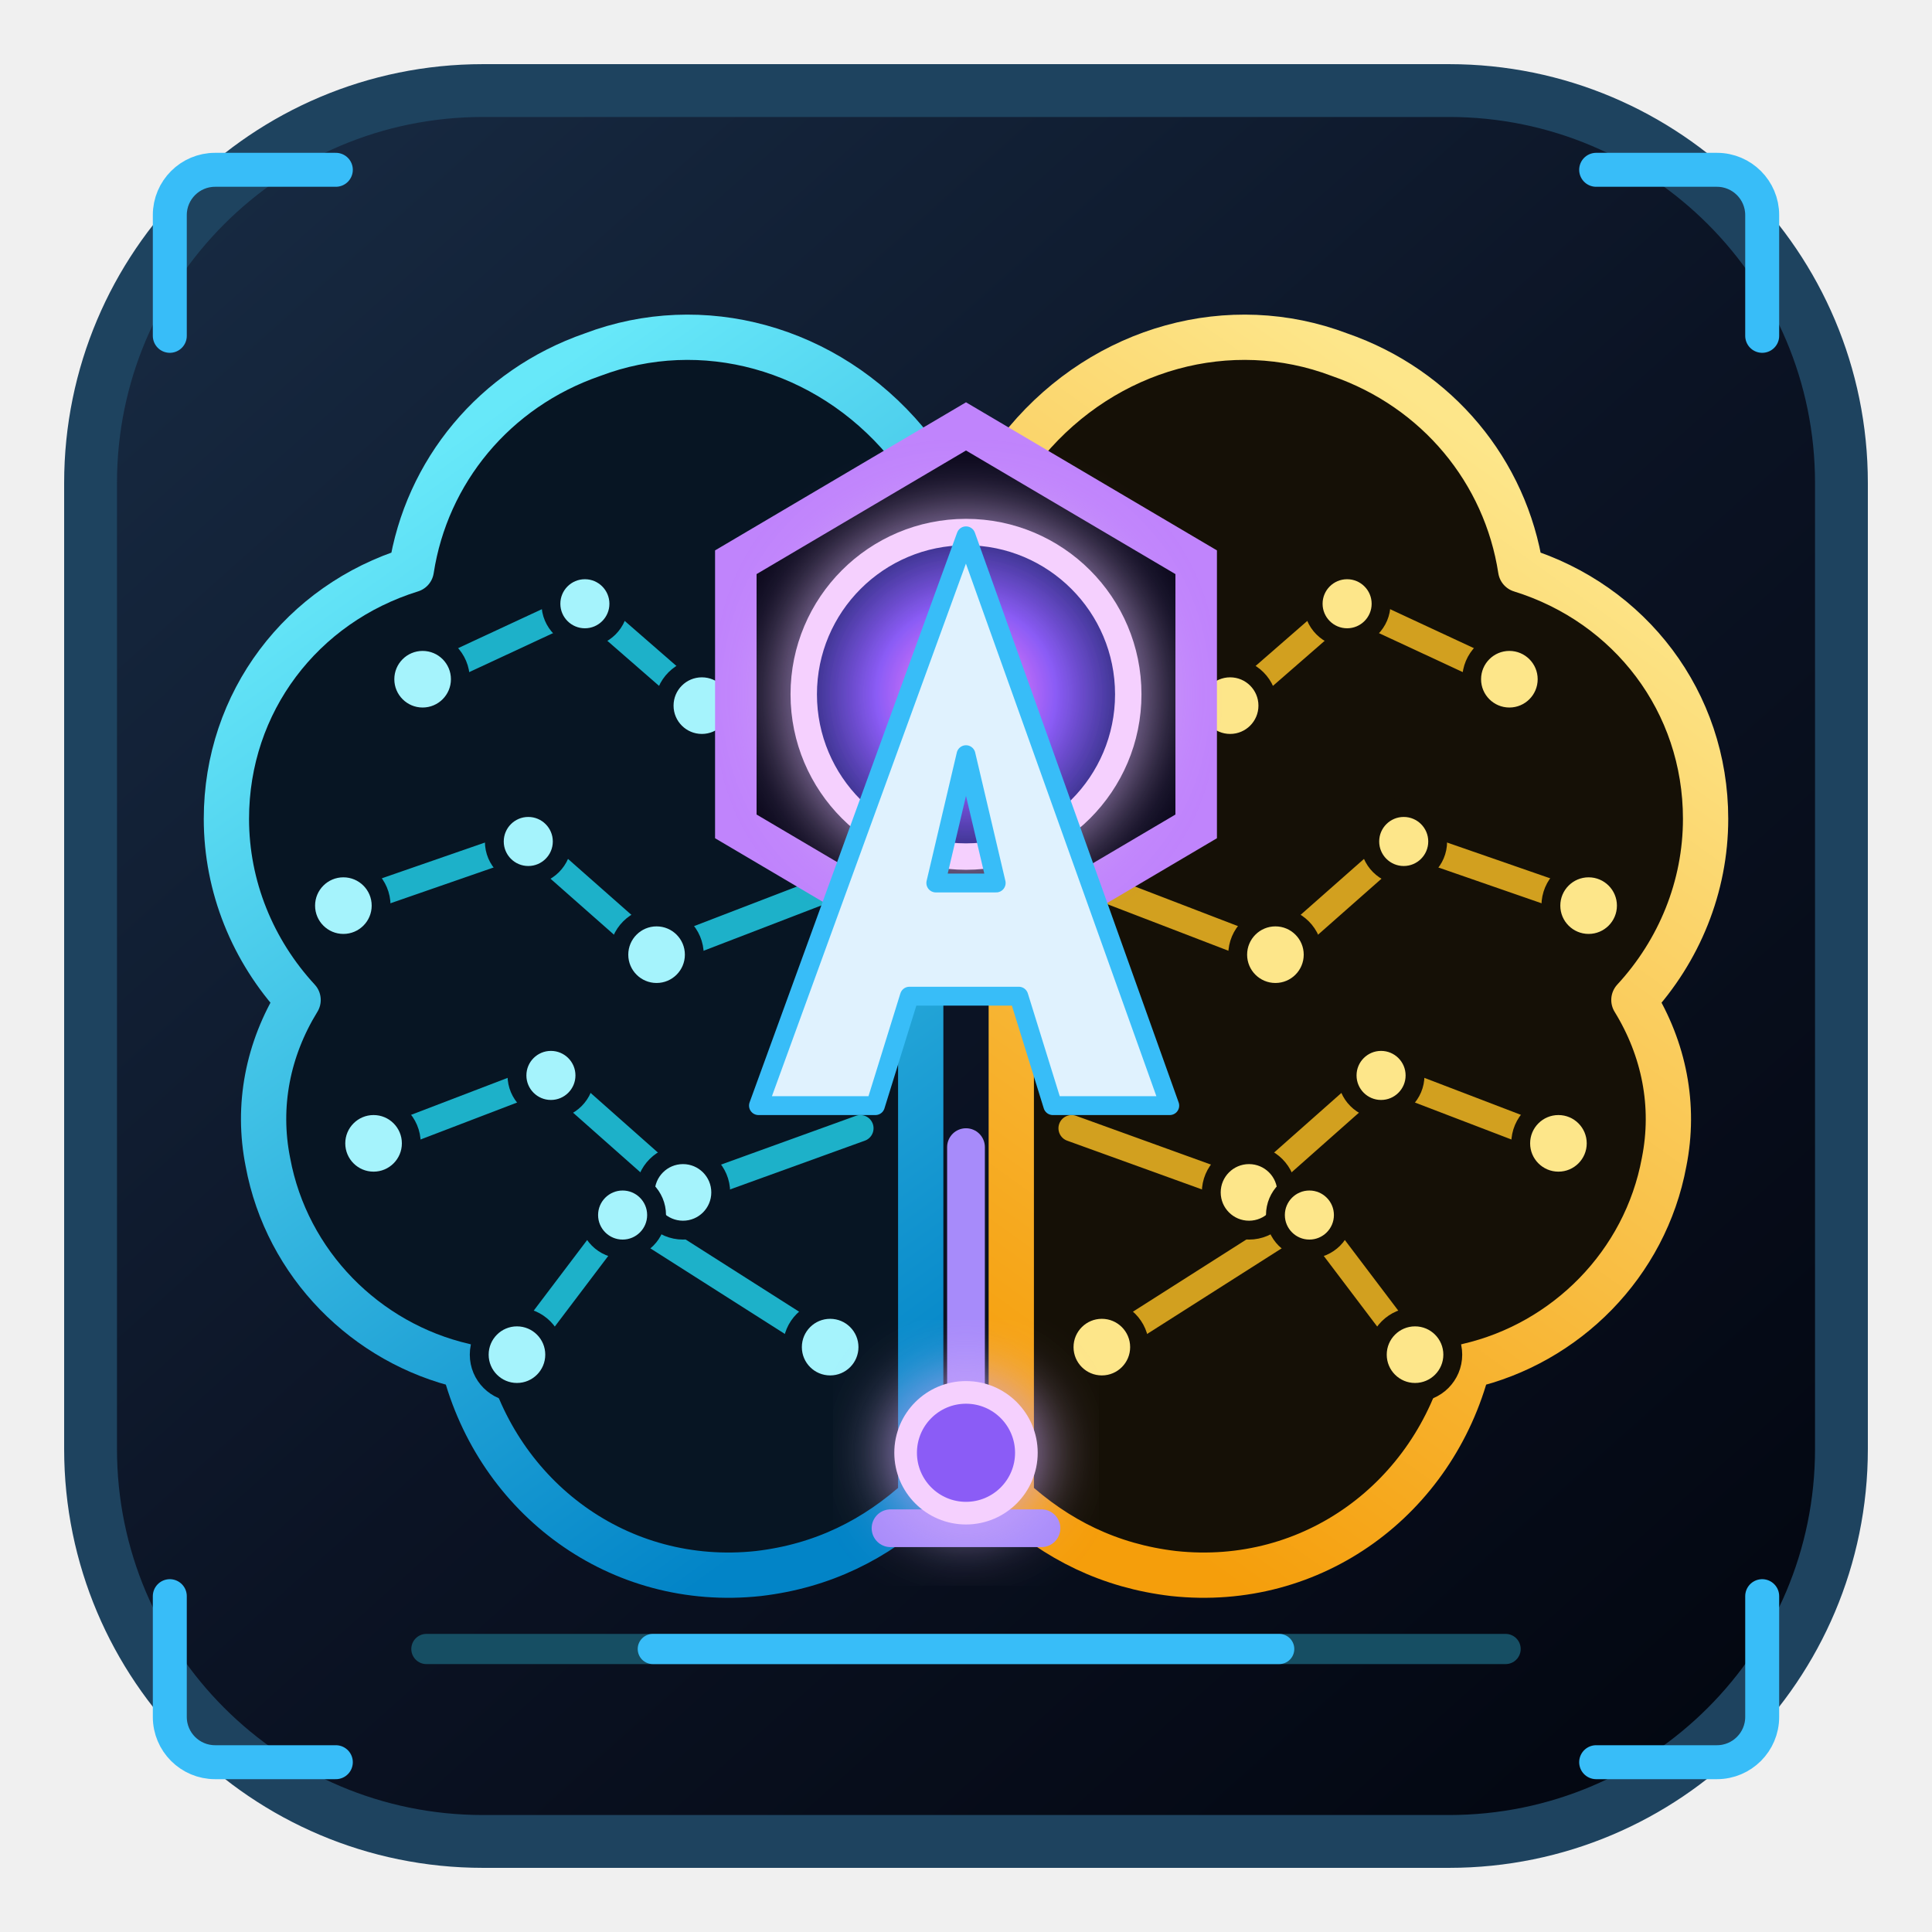
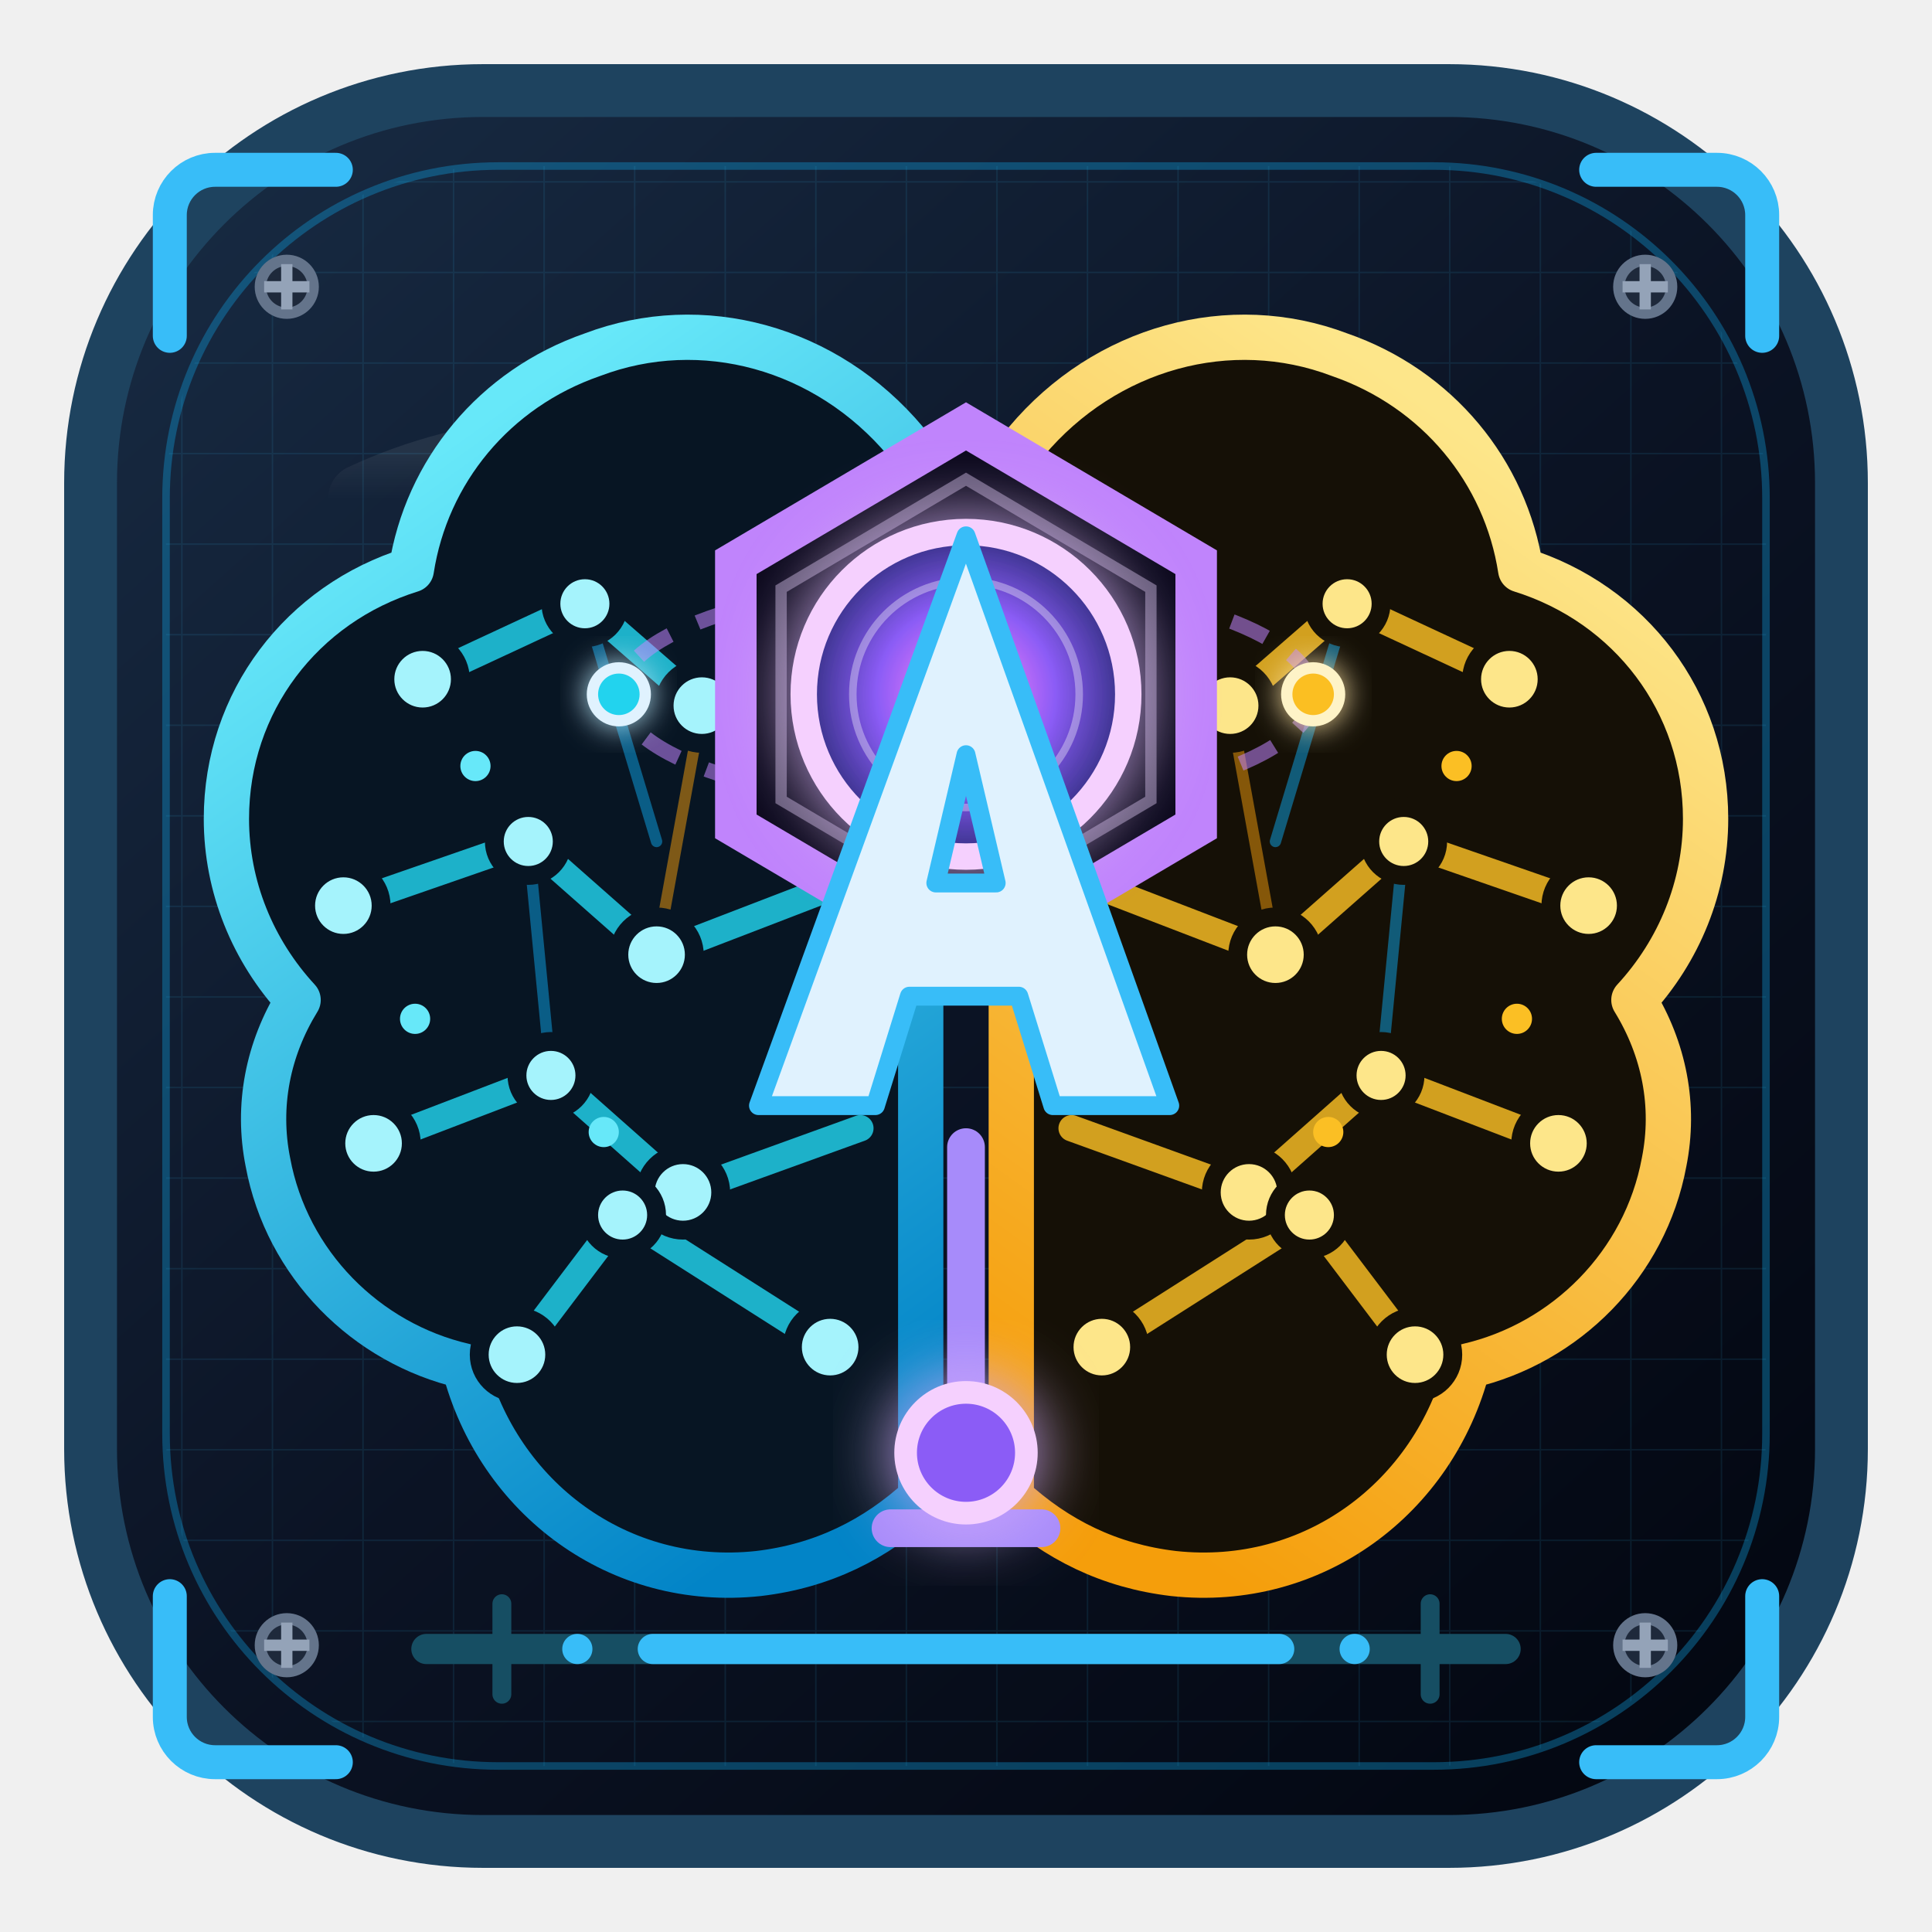
- <svg xmlns="http://www.w3.org/2000/svg" viewBox="0 0 512 512">
+ <svg xmlns="http://www.w3.org/2000/svg" viewBox="0 0 512 512" role="img" aria-label="Emblema de Alice Cognitive Core">
  <defs>
    <linearGradient id="frame" x1="58" y1="38" x2="448" y2="474" gradientUnits="userSpaceOnUse">
      <stop stop-color="#172a42" />
      <stop offset=".52" stop-color="#0b1324" />
      <stop offset="1" stop-color="#030711" />
    </linearGradient>
    <linearGradient id="left" x1="85" y1="142" x2="251" y2="373" gradientUnits="userSpaceOnUse">
      <stop stop-color="#67e8f9" />
      <stop offset="1" stop-color="#0284c7" />
    </linearGradient>
    <linearGradient id="right" x1="427" y1="142" x2="261" y2="373" gradientUnits="userSpaceOnUse">
      <stop stop-color="#fde68a" />
      <stop offset="1" stop-color="#f59e0b" />
    </linearGradient>
    <radialGradient id="core">
      <stop stop-color="#fff" />
      <stop offset=".18" stop-color="#e879f9" />
      <stop offset=".55" stop-color="#8b5cf6" />
      <stop offset="1" stop-color="#312e81" />
    </radialGradient>
+     <linearGradient id="sheen" x1="0" y1="0" x2="0" y2="1">
+       <stop stop-color="#fff" stop-opacity=".14" />
+       <stop offset="1" stop-color="#fff" stop-opacity="0" />
+     </linearGradient>
+     <pattern id="grid" width="24" height="24" patternUnits="userSpaceOnUse">
+       <path d="M24 0H0v24" fill="none" stroke="#38bdf8" stroke-width=".8" opacity=".1" />
+     </pattern>
    <filter id="glow" x="-60%" y="-60%" width="220%" height="220%">
      <feGaussianBlur stdDeviation="9" result="blur" />
      <feMerge>
        <feMergeNode in="blur" />
        <feMergeNode in="SourceGraphic" />
      </feMerge>
    </filter>
+     <filter id="glow2" x="-60%" y="-60%" width="220%" height="220%">
+       <feGaussianBlur stdDeviation="4" result="blur" />
+       <feMerge>
+         <feMergeNode in="blur" />
+         <feMergeNode in="SourceGraphic" />
+       </feMerge>
+     </filter>
  </defs>
  <rect x="24" y="24" width="464" height="464" rx="104" fill="url(#frame)" stroke="#1e435f" stroke-width="14" />
+   <rect x="44" y="44" width="424" height="424" rx="88" fill="url(#grid)" />
+   <rect x="44" y="44" width="424" height="424" rx="88" fill="none" stroke="#0ea5e9" stroke-width="2" opacity=".35" />
  <path d="M89 45H57a12 12 0 0 0-12 12v32M423 45h32a12 12 0 0 1 12 12v32M89 467H57a12 12 0 0 1-12-12v-32M423 467h32a12 12 0 0 0 12-12v-32" fill="none" stroke="#38bdf8" stroke-width="9" stroke-linecap="round" />
+   <g fill="#1e293b" stroke="#64748b" stroke-width="3">
+     <circle cx="76" cy="76" r="7" />
+     <circle cx="436" cy="76" r="7" />
+     <circle cx="76" cy="436" r="7" />
+     <circle cx="436" cy="436" r="7" />
+   </g>
+   <g stroke="#94a3b8" stroke-width="3">
+     <path d="M70 76h12m-6-6v12M430 76h12m-6-6v12M70 436h12m-6-6v12M430 436h12m-6-6v12" />
+   </g>
+   <path d="M96 132c30-14 62-16 92-6" fill="none" stroke="url(#sheen)" stroke-width="18" stroke-linecap="round" opacity=".5" />
  <path d="M240 117c-21-25-54-34-83-23-26 9-44 31-48 57-29 9-49 35-49 66 0 18 7 35 19 48-8 13-11 28-8 43 5 27 26 48 52 54 9 35 41 59 78 55 17-2 31-9 43-20V139c0-8-1-15-4-22Z" fill="#071523" stroke="url(#left)" stroke-width="12" stroke-linejoin="round" />
  <path d="M272 117c21-25 54-34 83-23 26 9 44 31 48 57 29 9 49 35 49 66 0 18-7 35-19 48 8 13 11 28 8 43-5 27-26 48-52 54-9 35-41 59-78 55-17-2-31-9-43-20V139c0-8 1-15 4-22Z" fill="#151006" stroke="url(#right)" stroke-width="12" stroke-linejoin="round" />
  <g fill="none" stroke-linecap="round" stroke-linejoin="round">
    <path d="m112 180 43-20 31 27 39-20M91 240l49-17 34 30 52-20M99 303l47-18 35 31 47-17M137 359l28-37 55 35" stroke="#22d3ee" stroke-width="7" opacity=".82" />
    <path d="m400 180-43-20-31 27-39-20M421 240l-49-17-34 30-52-20M413 303l-47-18-35 31-47-17M375 359l-28-37-55 35" stroke="#fbbf24" stroke-width="7" opacity=".82" />
+     <path d="m155 160 19 63M140 223l6 62M357 160l-19 63M372 223l-6 62" stroke="#0ea5e9" stroke-width="3" opacity=".5" />
+     <path d="m186 187-12 66M326 187l12 66" stroke="#f59e0b" stroke-width="3" opacity=".5" />
  </g>
  <g fill="#a5f3fc" stroke="#071523" stroke-width="5">
    <circle cx="112" cy="180" r="10" />
    <circle cx="155" cy="160" r="9" />
    <circle cx="186" cy="187" r="10" />
    <circle cx="91" cy="240" r="10" />
    <circle cx="140" cy="223" r="9" />
    <circle cx="174" cy="253" r="10" />
    <circle cx="99" cy="303" r="10" />
    <circle cx="146" cy="285" r="9" />
    <circle cx="181" cy="316" r="10" />
    <circle cx="137" cy="359" r="10" />
    <circle cx="165" cy="322" r="9" />
    <circle cx="220" cy="357" r="10" />
  </g>
  <g fill="#fde68a" stroke="#151006" stroke-width="5">
    <circle cx="400" cy="180" r="10" />
    <circle cx="357" cy="160" r="9" />
    <circle cx="326" cy="187" r="10" />
    <circle cx="421" cy="240" r="10" />
    <circle cx="372" cy="223" r="9" />
    <circle cx="338" cy="253" r="10" />
    <circle cx="413" cy="303" r="10" />
    <circle cx="366" cy="285" r="9" />
    <circle cx="331" cy="316" r="10" />
    <circle cx="375" cy="359" r="10" />
    <circle cx="347" cy="322" r="9" />
    <circle cx="292" cy="357" r="10" />
  </g>
+   <g fill="#67e8f9">
+     <circle cx="126" cy="203" r="4" />
+     <circle cx="110" cy="270" r="4" />
+     <circle cx="160" cy="300" r="4" />
+   </g>
+   <g fill="#fbbf24">
+     <circle cx="386" cy="203" r="4" />
+     <circle cx="402" cy="270" r="4" />
+     <circle cx="352" cy="300" r="4" />
+   </g>
+   <ellipse cx="256" cy="184" rx="92" ry="30" fill="none" stroke="#c084fc" stroke-width="4" stroke-dasharray="10 8" opacity=".55" />
+   <circle cx="164" cy="184" r="7" fill="#22d3ee" stroke="#e0f2fe" stroke-width="3" filter="url(#glow2)" />
+   <circle cx="348" cy="184" r="7" fill="#fbbf24" stroke="#fef3c7" stroke-width="3" filter="url(#glow2)" />
  <path d="M256 113 317 149v70l-61 36-61-36v-70Z" fill="#09071b" stroke="#c084fc" stroke-width="11" />
+   <path d="M256 127 305 156v56l-49 29-49-29v-56Z" fill="none" stroke="#e9d5ff" stroke-width="3" opacity=".4" />
  <circle cx="256" cy="184" r="43" fill="url(#core)" stroke="#f5d0fe" stroke-width="7" filter="url(#glow)" />
+   <circle cx="256" cy="184" r="30" fill="none" stroke="#fff" stroke-width="2" opacity=".35" />
  <path d="m256 142 54 151h-31l-9-29h-29l-9 29h-31Zm0 58-8 34h16Z" fill="#e0f2fe" stroke="#38bdf8" stroke-width="5" stroke-linejoin="round" />
  <path d="M256 304v81M236 405h40" fill="none" stroke="#a78bfa" stroke-width="10" stroke-linecap="round" />
  <circle cx="256" cy="385" r="16" fill="#8b5cf6" stroke="#f5d0fe" stroke-width="6" filter="url(#glow)" />
  <path d="M113 437h286" stroke="#164e63" stroke-width="8" stroke-linecap="round" />
  <path d="M173 437h166" stroke="#38bdf8" stroke-width="8" stroke-linecap="round" />
+   <path d="M133 425v24M379 425v24" stroke="#164e63" stroke-width="5" stroke-linecap="round" />
+   <g fill="#38bdf8">
+     <circle cx="153" cy="437" r="4" />
+     <circle cx="359" cy="437" r="4" />
+   </g>
</svg>
